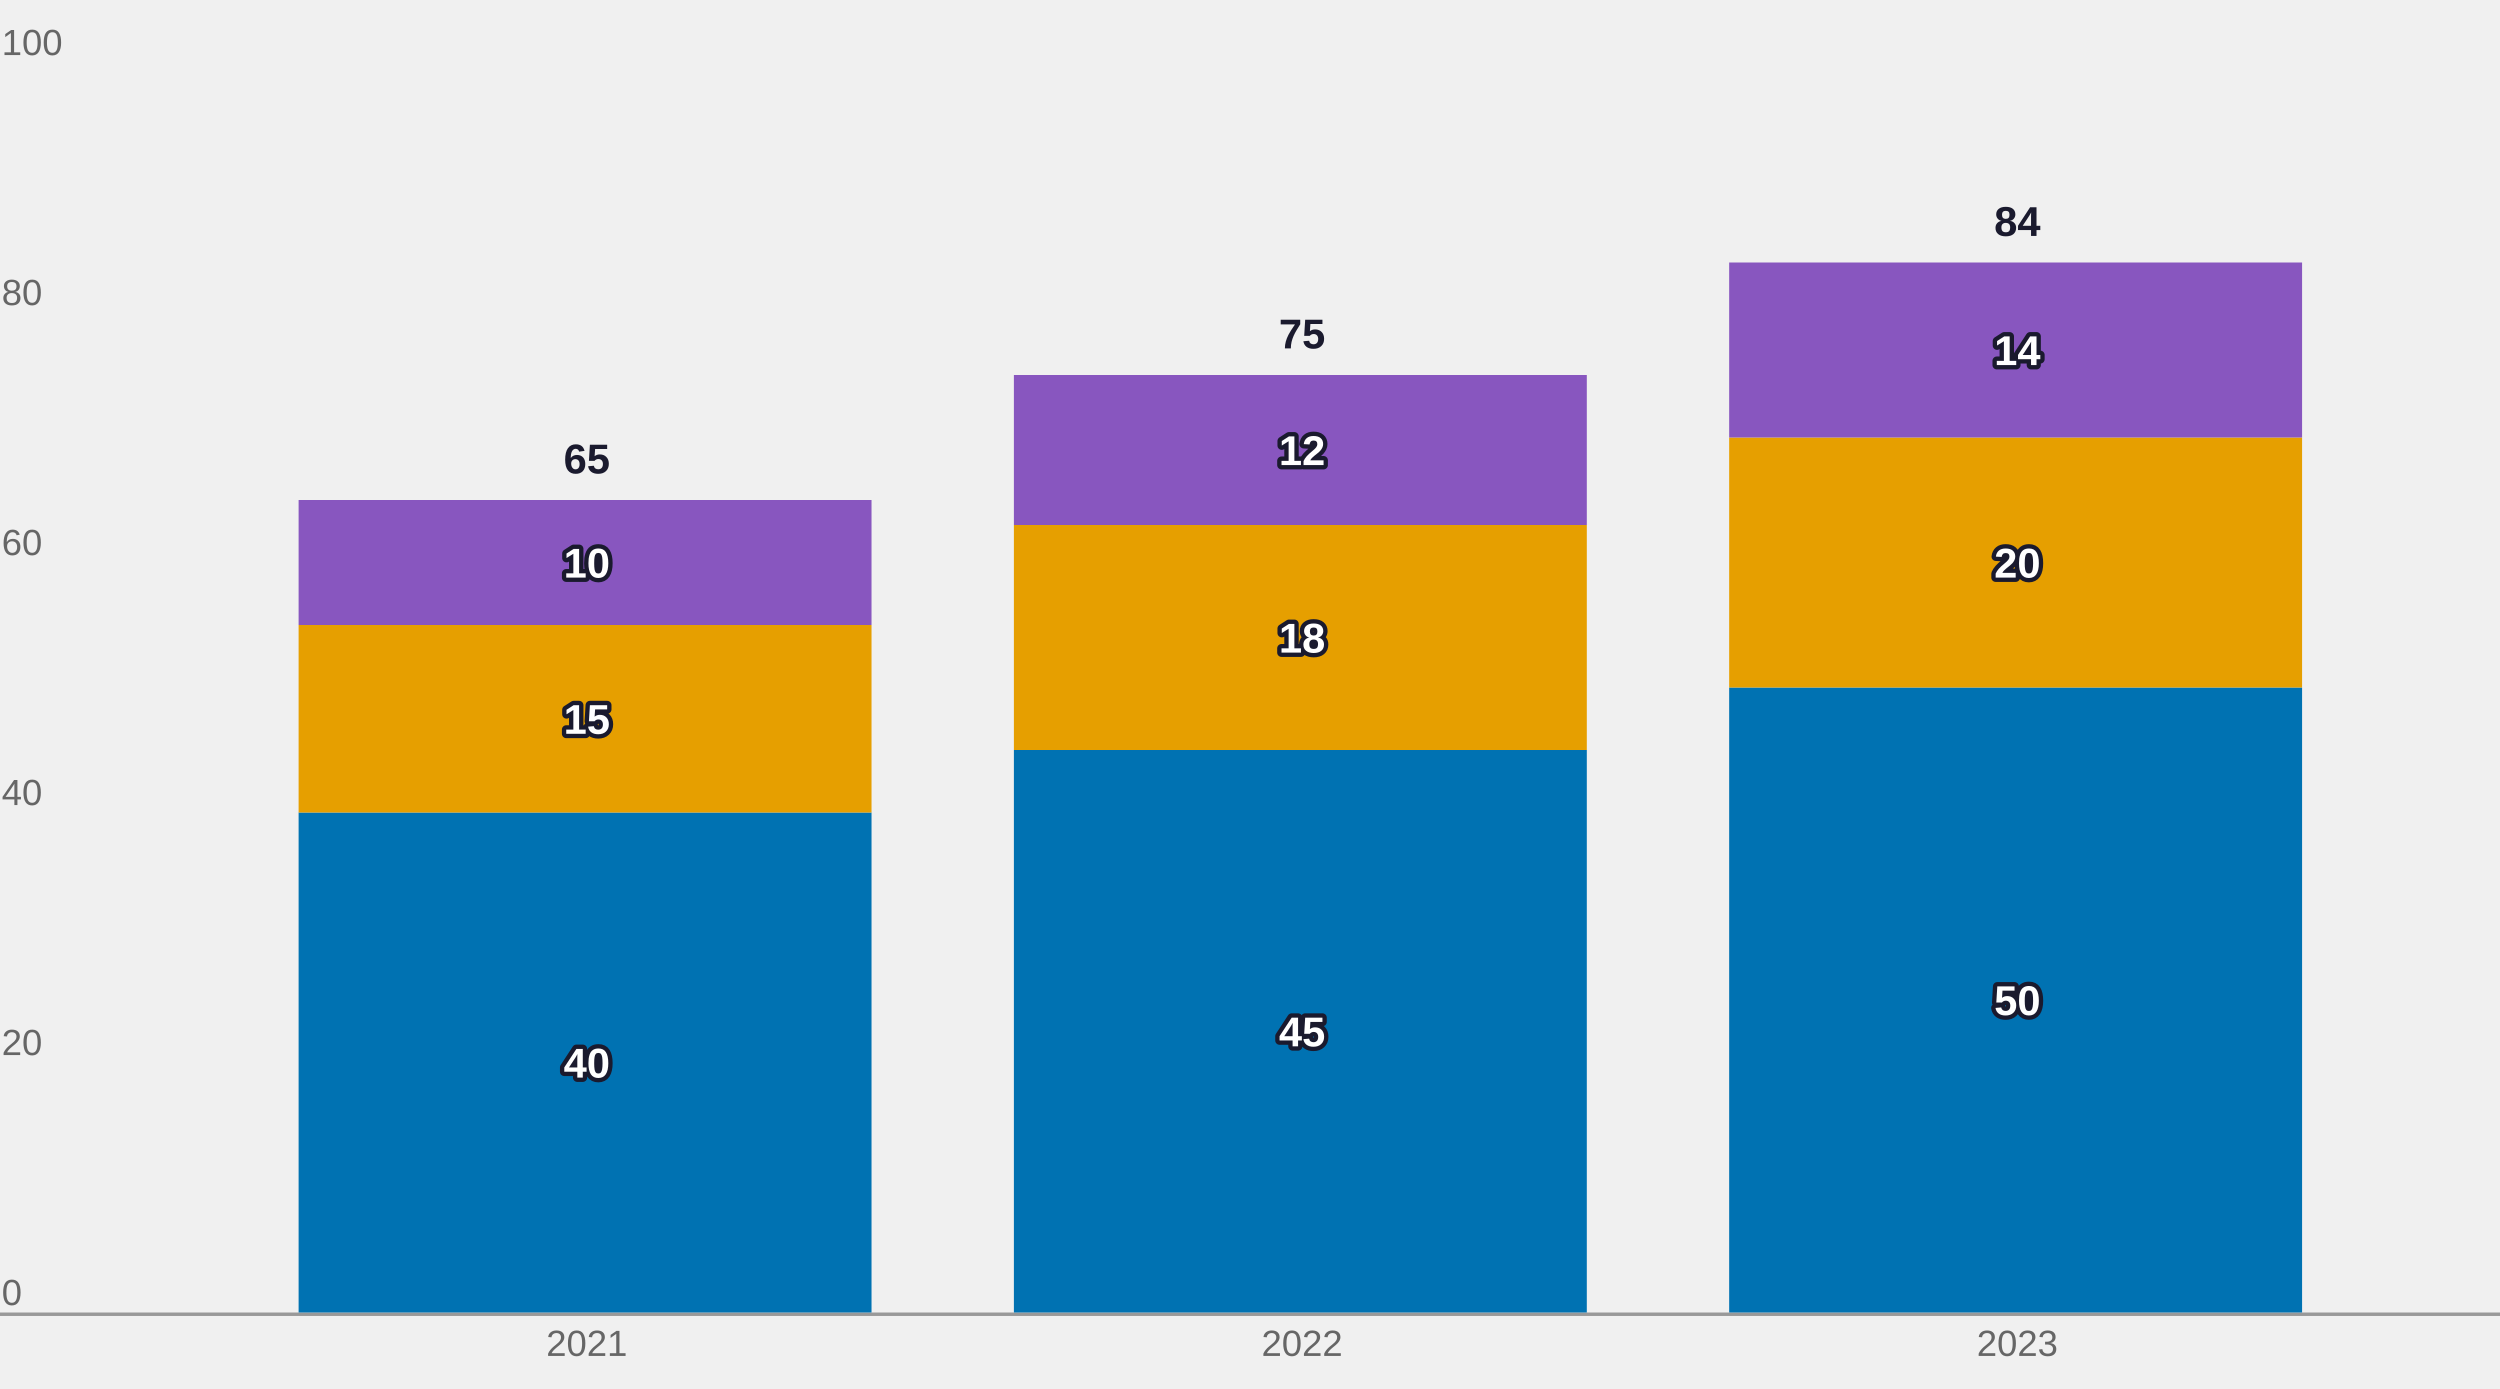
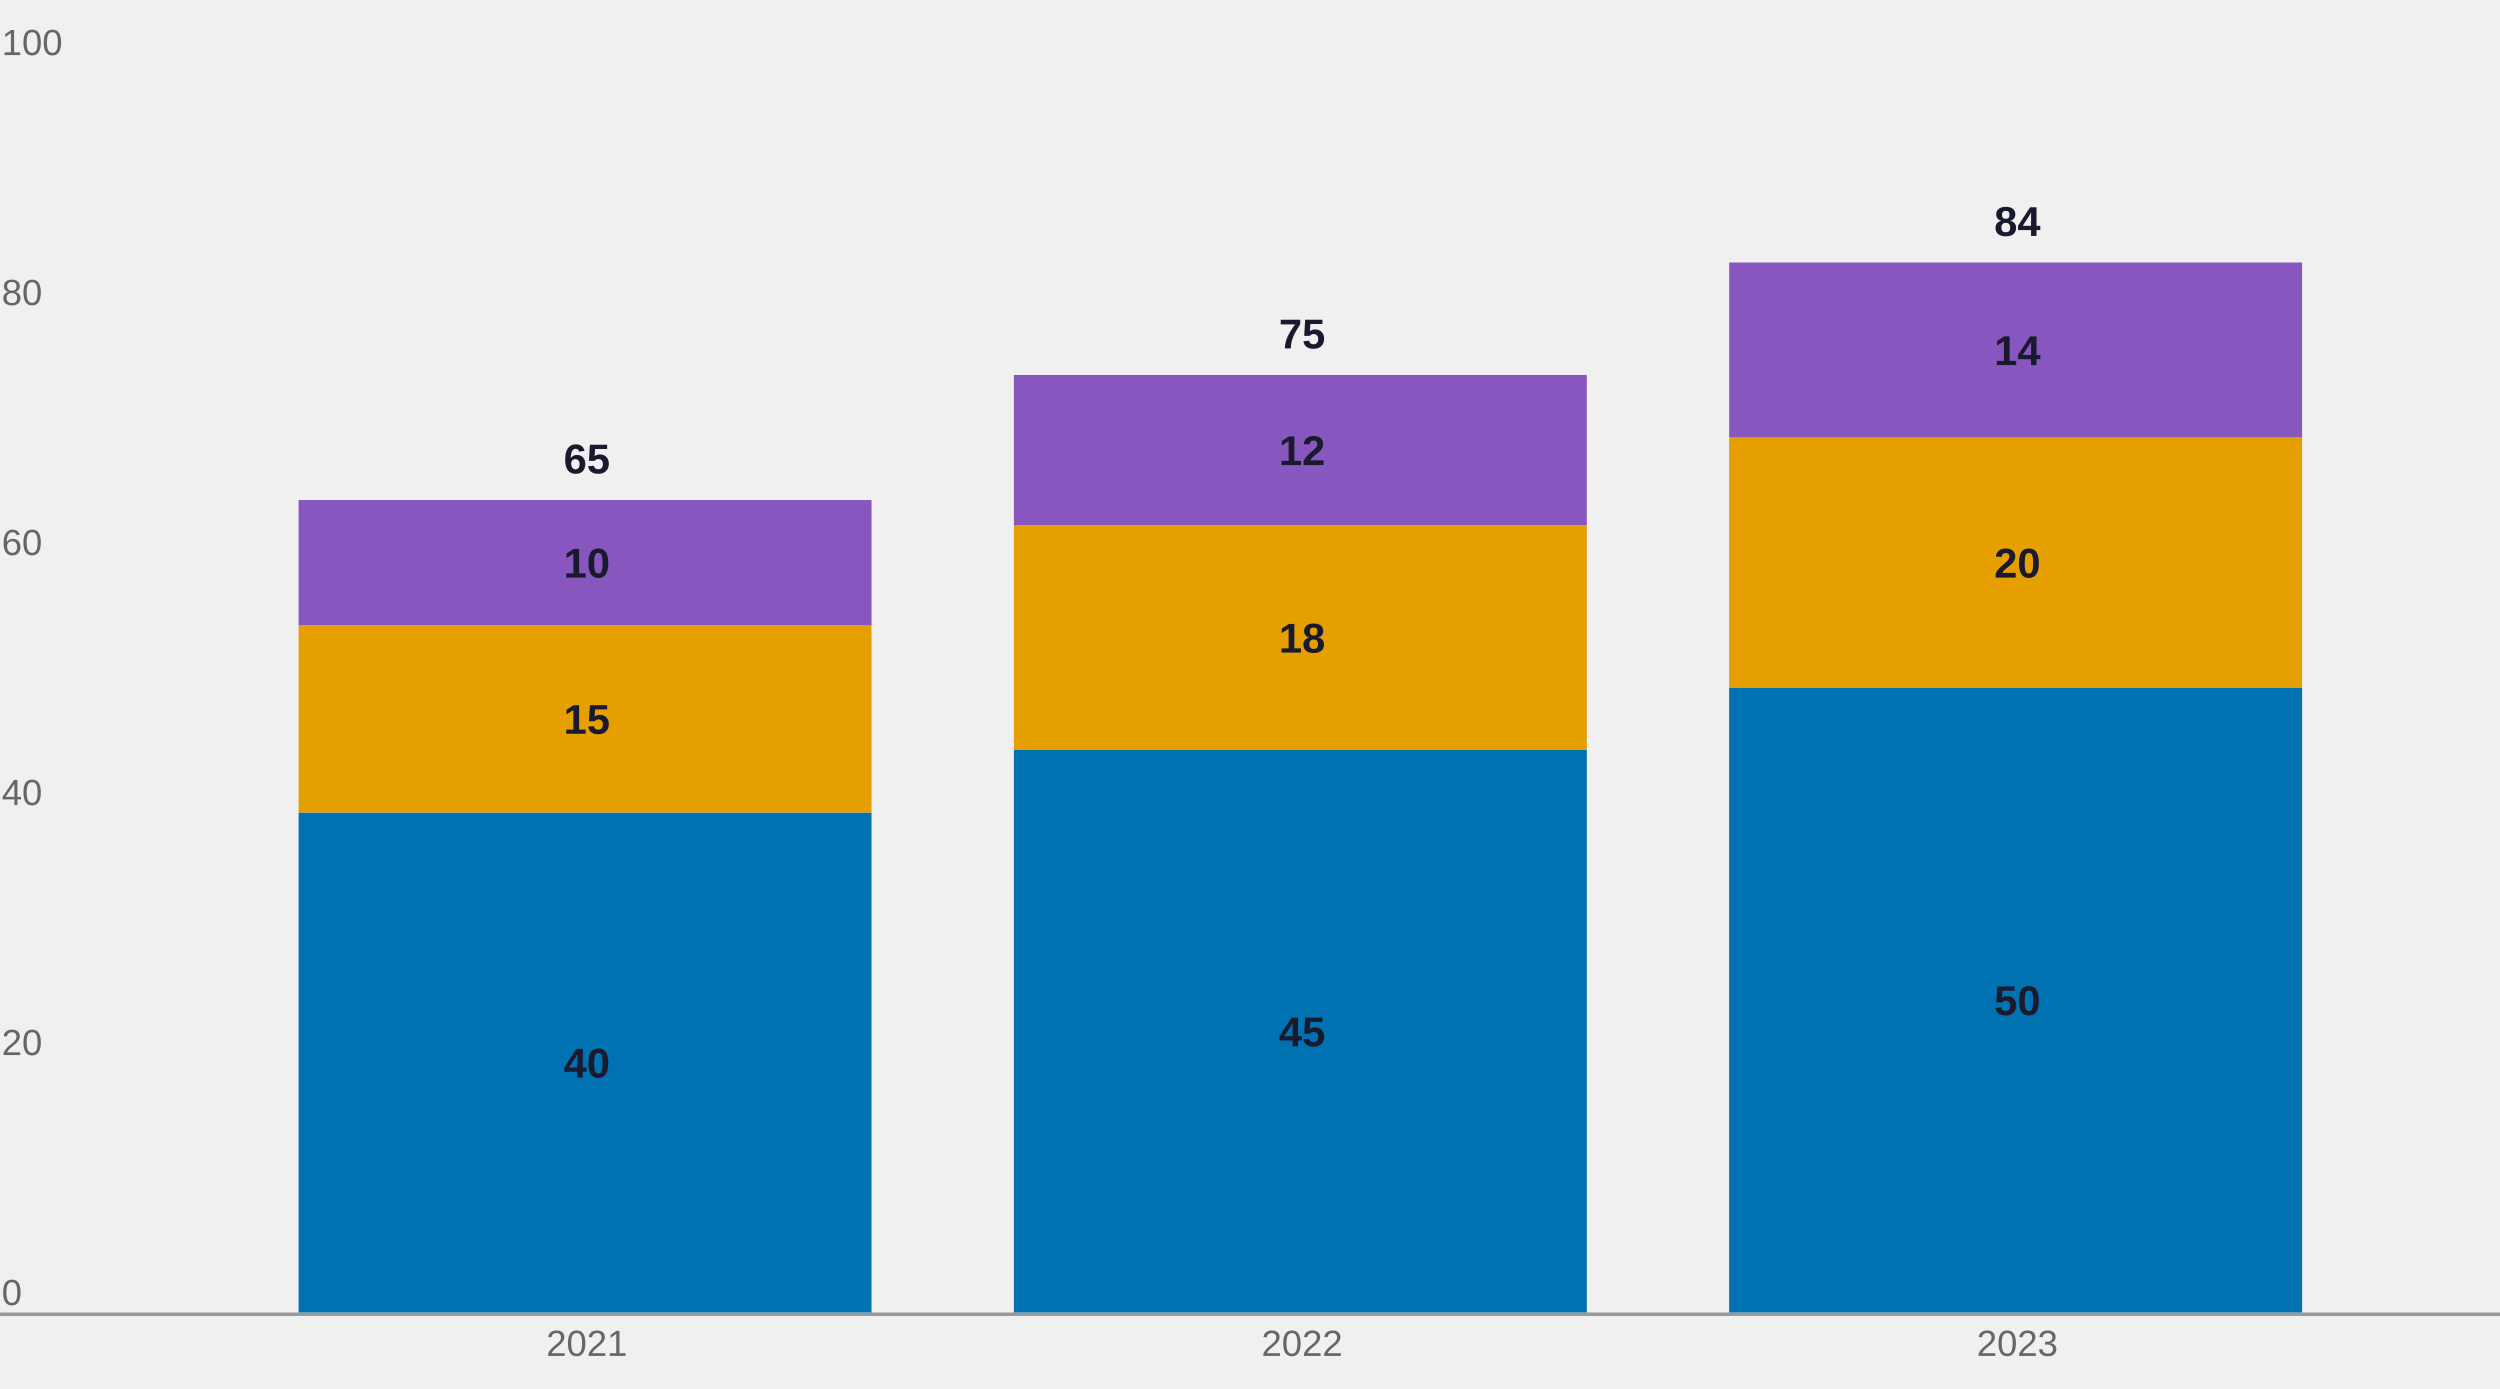
<svg class="tblchart" fill="currentColor" font-family="system-ui, sans-serif" font-size="10" text-anchor="middle" width="720" height="400" viewBox="0 0 720 400" style="background: transparent; color: rgb(74, 74, 74); font-family: Figtree, &quot;Source Sans 3&quot;, system-ui, -apple-system, &quot;Segoe UI&quot;, Arial, sans-serif; font-size: 10.5px; overflow: visible;" data-margin-left="44" data-margin-right="16" data-margin-top="18" data-margin-bottom="22">
  <style>:where(.tblchart) {
  --plot-background: white;
  display: block;
  height: auto;
  height: intrinsic;
  max-width: 100%;
}
:where(.tblchart text),
:where(.tblchart tspan) {
  white-space: pre;
}</style>
  <g aria-label="rule" stroke="#F0F0F0" transform="translate(0,0.5)">
    <line x1="0" x2="720" y1="306" y2="306" />
    <line x1="0" x2="720" y1="234" y2="234" />
    <line x1="0" x2="720" y1="162" y2="162" />
    <line x1="0" x2="720" y1="90" y2="90" />
    <line x1="0" x2="720" y1="18" y2="18" />
  </g>
  <g aria-label="text" class="tbl-y-tick-label" fill="#666666" text-anchor="start" font-size="10.5" font-weight="500" transform="translate(-43.5,-5.5)">
    <text y="0.32em" transform="translate(44,378)">0</text>
    <text y="0.32em" transform="translate(44,306)">20</text>
    <text y="0.32em" transform="translate(44,234)">40</text>
    <text y="0.32em" transform="translate(44,162)">60</text>
    <text y="0.32em" transform="translate(44,90)">80</text>
    <text y="0.32em" transform="translate(44,18)">100</text>
  </g>
  <g aria-label="text" fill="#666666" font-size="10.5" font-weight="500" transform="translate(83,12.5)">
    <text transform="translate(86,378)">2021</text>
    <text transform="translate(292,378)">2022</text>
    <text transform="translate(498,378)">2023</text>
  </g>
  <g aria-label="rule" stroke="#999999" transform="translate(0,0.5)">
    <line x1="0" x2="720" y1="378" y2="378" />
  </g>
  <g aria-label="bar">
    <rect x="86" width="165" y="234" height="144" fill="#0072B2" data-series="Wages" />
    <rect x="86" width="165" y="180" height="54" fill="#E69F00" data-series="Benefits" />
    <rect x="86" width="165" y="144" height="36" fill="#8856BF" data-series="Taxes" />
    <rect x="292" width="165" y="216" height="162" fill="#0072B2" data-series="Wages" />
    <rect x="292" width="165" y="151.2" height="64.8" fill="#E69F00" data-series="Benefits" />
    <rect x="292" width="165" y="108" height="43.2" fill="#8856BF" data-series="Taxes" />
    <rect x="498" width="165" y="198" height="180" fill="#0072B2" data-series="Wages" />
    <rect x="498" width="165" y="126" height="72" fill="#E69F00" data-series="Benefits" />
    <rect x="498" width="165" y="75.6" height="50.4" fill="#8856BF" data-series="Taxes" />
  </g>
-   <g aria-label="text" class="tbl-hl-value" fill="#ffffff" stroke="#1A1A2E" stroke-width="2.5" stroke-linejoin="round" paint-order="stroke" font-size="12" font-weight="700" transform="translate(83,0.5)">
+   <g aria-label="text" class="tbl-hl-value" fill="#1A1A2E" font-size="12" font-weight="700" transform="translate(83,0.5)">
    <text y="0.32em" transform="translate(86,306)" data-series="Wages">40</text>
    <text y="0.32em" transform="translate(86,207)" data-series="Benefits">15</text>
    <text y="0.32em" transform="translate(86,162)" data-series="Taxes">10</text>
    <text y="0.32em" transform="translate(292,297)" data-series="Wages">45</text>
    <text y="0.32em" transform="translate(292,183.6)" data-series="Benefits">18</text>
    <text y="0.32em" transform="translate(292,129.6)" data-series="Taxes">12</text>
    <text y="0.32em" transform="translate(498,288)" data-series="Wages">50</text>
    <text y="0.32em" transform="translate(498,162)" data-series="Benefits">20</text>
    <text y="0.32em" transform="translate(498,100.8)" data-series="Taxes">14</text>
  </g>
  <g aria-label="text" fill="#1A1A2E" font-size="12" font-weight="700" transform="translate(83,-11.5)">
    <text y="0.32em" transform="translate(86,144)">65</text>
    <text y="0.32em" transform="translate(292,108)">75</text>
    <text y="0.32em" transform="translate(498,75.6)">84</text>
  </g>
</svg>
